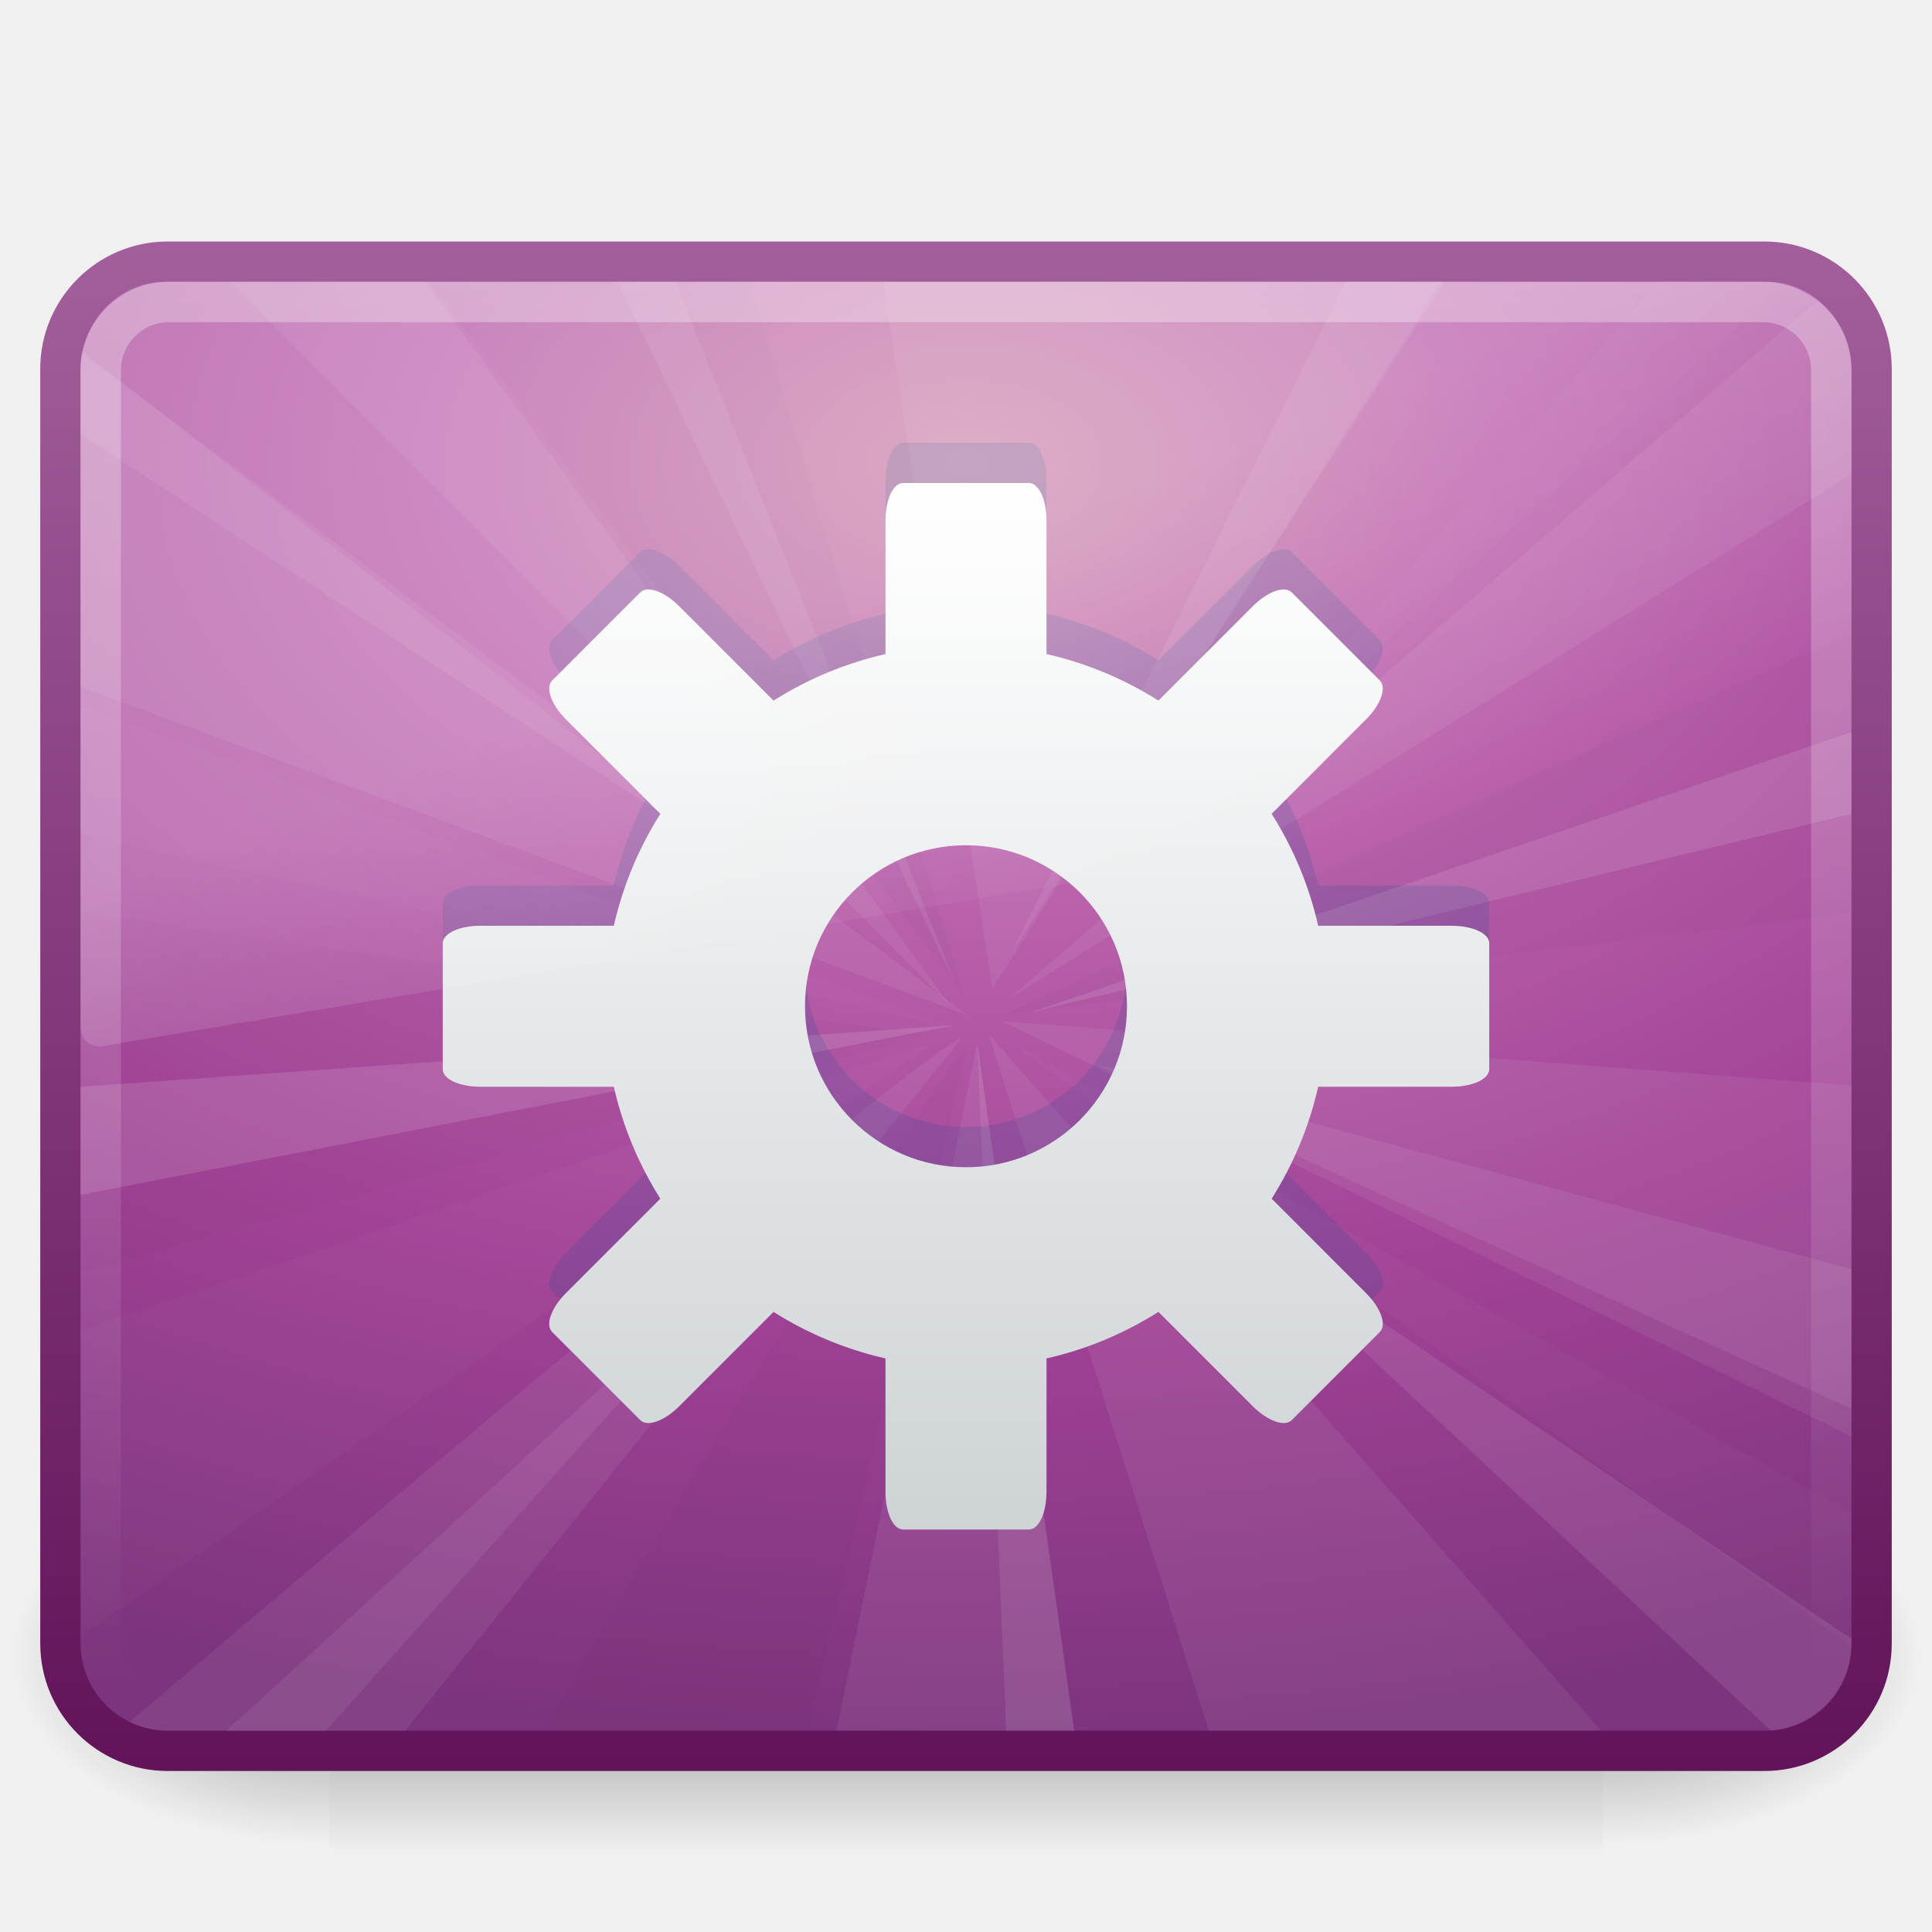
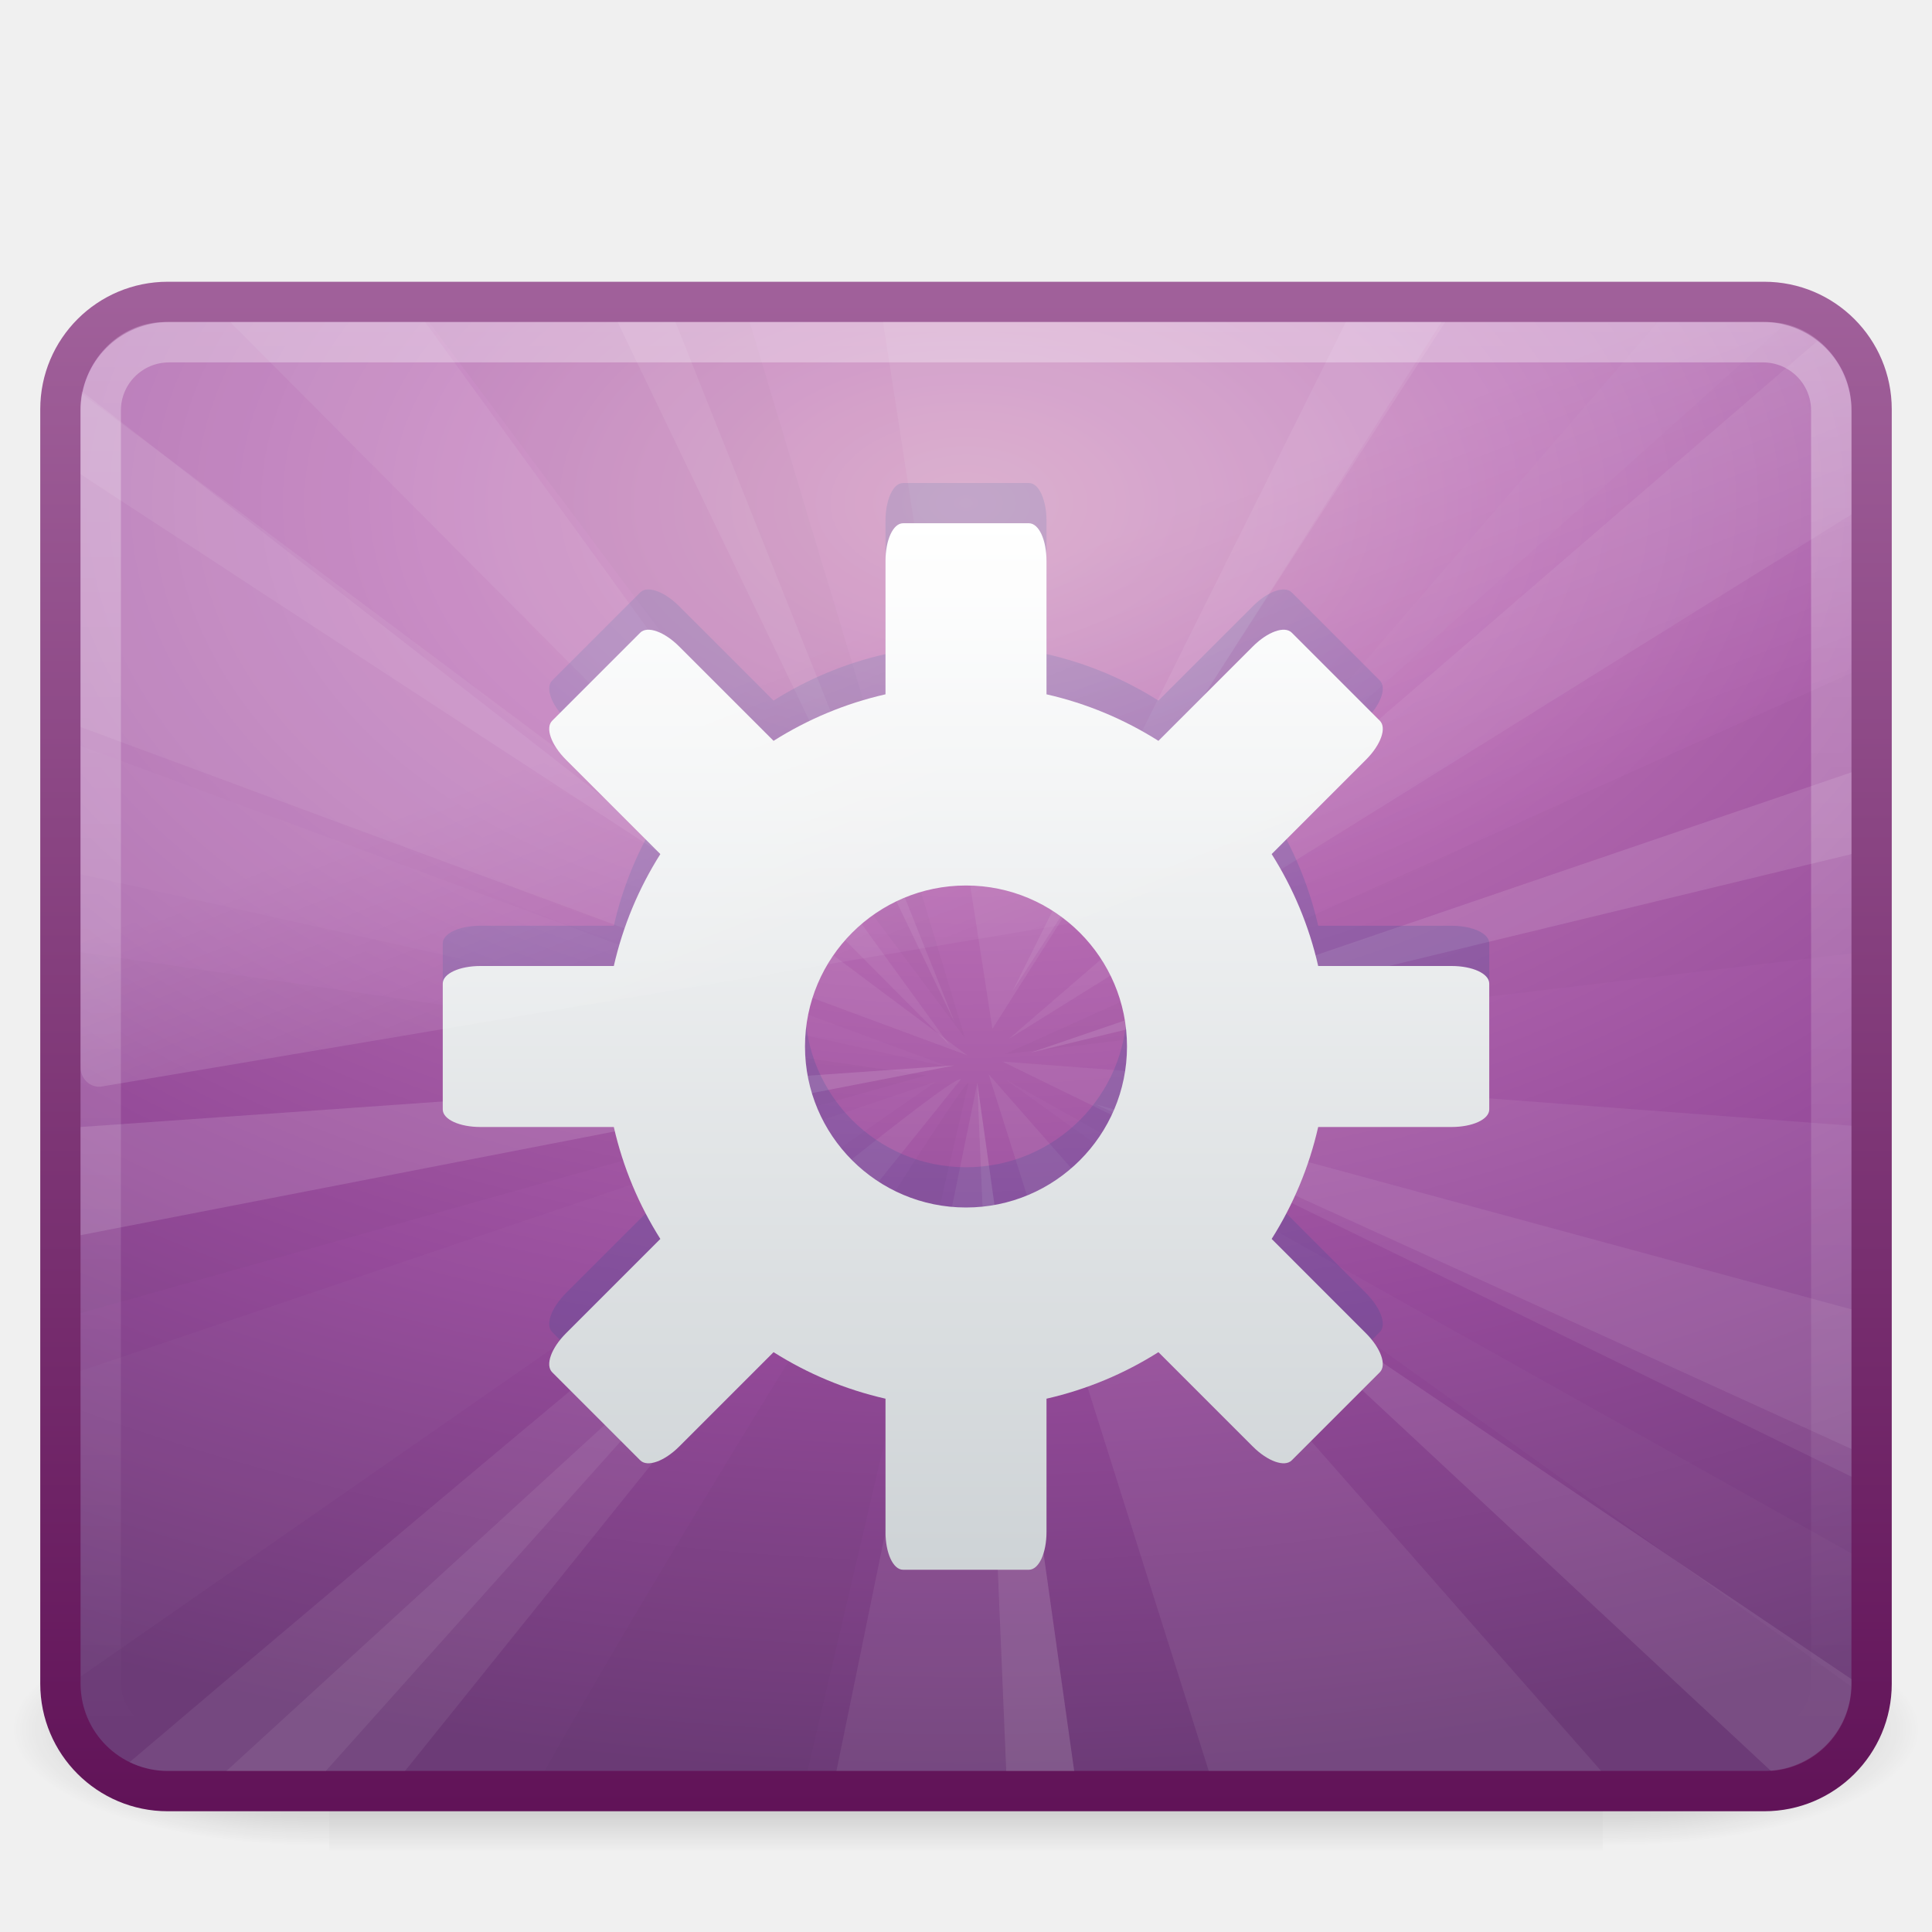
- <svg xmlns="http://www.w3.org/2000/svg" xmlns:xlink="http://www.w3.org/1999/xlink" version="1.0" width="48" height="48" id="svg3588">
-   <defs id="defs3590">
-     <radialGradient cx="605.714" cy="486.648" r="117.143" fx="605.714" fy="486.648" id="radialGradient3409" xlink:href="#linearGradient5060" gradientUnits="userSpaceOnUse" gradientTransform="matrix(-2.774389,0,0,1.969706,112.7623,-872.8854)" />
+ <svg xmlns="http://www.w3.org/2000/svg" xmlns:xlink="http://www.w3.org/1999/xlink" version="1.0" width="48" height="48" id="svg2836">
+   <defs id="defs2838">
+     <radialGradient cx="605.714" cy="486.648" r="117.143" fx="605.714" fy="486.648" id="radialGradient2834" xlink:href="#linearGradient5060" gradientUnits="userSpaceOnUse" gradientTransform="matrix(-2.774389,0,0,1.969706,112.7623,-872.8854)" />
    <linearGradient id="linearGradient5060">
      <stop id="stop5062" style="stop-color:#000000;stop-opacity:1" offset="0" />
      <stop id="stop5064" style="stop-color:#000000;stop-opacity:0" offset="1" />
    </linearGradient>
-     <radialGradient cx="605.714" cy="486.648" r="117.143" fx="605.714" fy="486.648" id="radialGradient3407" xlink:href="#linearGradient5060" gradientUnits="userSpaceOnUse" gradientTransform="matrix(2.774389,0,0,1.969706,-1891.633,-872.8854)" />
+     <radialGradient cx="605.714" cy="486.648" r="117.143" fx="605.714" fy="486.648" id="radialGradient2832" xlink:href="#linearGradient5060" gradientUnits="userSpaceOnUse" gradientTransform="matrix(2.774389,0,0,1.969706,-1891.633,-872.8854)" />
    <linearGradient id="linearGradient5048">
      <stop id="stop5050" style="stop-color:#000000;stop-opacity:0" offset="0" />
      <stop id="stop5056" style="stop-color:#000000;stop-opacity:1" offset="0.5" />
      <stop id="stop5052" style="stop-color:#000000;stop-opacity:0" offset="1" />
    </linearGradient>
-     <linearGradient x1="302.857" y1="366.648" x2="302.857" y2="609.505" id="linearGradient3405" xlink:href="#linearGradient5048" gradientUnits="userSpaceOnUse" gradientTransform="matrix(2.774389,0,0,1.969706,-1892.179,-872.8854)" />
+     <linearGradient x1="302.857" y1="366.648" x2="302.857" y2="609.505" id="linearGradient2830" xlink:href="#linearGradient5048" gradientUnits="userSpaceOnUse" gradientTransform="matrix(2.774389,0,0,1.969706,-1892.179,-872.8854)" />
    <linearGradient id="linearGradient3332-412-419">
-       <stop id="stop2554" style="stop-color:#621359;stop-opacity:1" offset="0" />
-       <stop id="stop2556" style="stop-color:#a35f9c;stop-opacity:1" offset="1" />
+       <stop id="stop2554" style="stop-color:#611358;stop-opacity:1" offset="0" />
+       <stop id="stop2556" style="stop-color:#a1619b;stop-opacity:1" offset="1" />
    </linearGradient>
-     <linearGradient x1="10.014" y1="44.96" x2="10.014" y2="2.876" id="linearGradient2489" xlink:href="#linearGradient3332-412-419" gradientUnits="userSpaceOnUse" gradientTransform="matrix(0.9574517,0,0,0.9034707,1.021178,3.305629)" />
+     <linearGradient x1="10.014" y1="44.96" x2="10.014" y2="2.876" id="linearGradient2824" xlink:href="#linearGradient3332-412-419" gradientUnits="userSpaceOnUse" gradientTransform="matrix(0.9574517,0,0,0.9034707,1.021178,4.30563)" />
    <linearGradient id="linearGradient3242-593-605">
-       <stop id="stop2544" style="stop-color:#d393b3;stop-opacity:1" offset="0" />
-       <stop id="stop2546" style="stop-color:#c06ab1;stop-opacity:1" offset="0.262" />
-       <stop id="stop2548" style="stop-color:#a24297;stop-opacity:1" offset="0.661" />
-       <stop id="stop2550" style="stop-color:#7d347e;stop-opacity:1" offset="1" />
+       <stop id="stop2544" style="stop-color:#d196bf;stop-opacity:1" offset="0" />
+       <stop id="stop2546" style="stop-color:#bb70b6;stop-opacity:1" offset="0.262" />
+       <stop id="stop2548" style="stop-color:#954a9a;stop-opacity:1" offset="0.661" />
+       <stop id="stop2550" style="stop-color:#6c3b77;stop-opacity:1" offset="1" />
    </linearGradient>
-     <radialGradient cx="1.081" cy="10.166" r="23" fx="1.081" fy="10.166" id="radialGradient2487" xlink:href="#linearGradient3242-593-605" gradientUnits="userSpaceOnUse" gradientTransform="matrix(9.0032595e-8,1.376812,-2.236333,6.2197622e-8,46.73423,10.00955)" />
+     <radialGradient cx="1.081" cy="10.166" r="23" fx="1.081" fy="10.166" id="radialGradient2822" xlink:href="#linearGradient3242-593-605" gradientUnits="userSpaceOnUse" gradientTransform="matrix(9.0032595e-8,1.376812,-2.236333,6.2197622e-8,46.73423,11.00955)" />
    <linearGradient id="linearGradient2238">
      <stop id="stop2240" style="stop-color:#ffffff;stop-opacity:1" offset="0" />
      <stop id="stop2242" style="stop-color:#ffffff;stop-opacity:0" offset="1" />
    </linearGradient>
-     <linearGradient x1="12.579" y1="-7.807" x2="12.579" y2="41.827" id="linearGradient2455" xlink:href="#linearGradient2238" gradientUnits="userSpaceOnUse" gradientTransform="matrix(0.9546411,0,0,0.8965269,1.087456,4.385243)" />
+     <linearGradient x1="12.579" y1="-7.807" x2="12.579" y2="41.827" id="linearGradient2793" xlink:href="#linearGradient2238" gradientUnits="userSpaceOnUse" gradientTransform="matrix(0.9546411,0,0,0.8965269,1.087456,5.385244)" />
    <linearGradient id="linearGradient3202">
      <stop id="stop3204" style="stop-color:#ffffff;stop-opacity:1" offset="0" />
      <stop id="stop3206" style="stop-color:#ced3d6;stop-opacity:1" offset="1" />
    </linearGradient>
-     <linearGradient x1="24.289" y1="13.998" x2="24.289" y2="40.002" id="linearGradient2451" xlink:href="#linearGradient3202" gradientUnits="userSpaceOnUse" gradientTransform="translate(0,-1.999996)" />
+     <linearGradient x1="24.289" y1="13.998" x2="24.289" y2="40.002" id="linearGradient2789" xlink:href="#linearGradient3202" gradientUnits="userSpaceOnUse" gradientTransform="translate(0,-0.9999948)" />
    <linearGradient id="linearGradient8265-821-176-38-919-66-249">
      <stop id="stop2687" style="stop-color:#ffffff;stop-opacity:1" offset="0" />
      <stop id="stop2689" style="stop-color:#ffffff;stop-opacity:0" offset="1" />
    </linearGradient>
-     <linearGradient x1="16.626" y1="15.298" x2="20.055" y2="24.628" id="linearGradient2458" xlink:href="#linearGradient8265-821-176-38-919-66-249" gradientUnits="userSpaceOnUse" gradientTransform="matrix(0.9578231,0,0,1.018283,1.012245,0.9221259)" />
+     <linearGradient x1="16.626" y1="15.298" x2="20.055" y2="24.628" id="linearGradient2786" xlink:href="#linearGradient8265-821-176-38-919-66-249" gradientUnits="userSpaceOnUse" gradientTransform="matrix(0.9578231,0,0,1.018283,1.012245,1.922127)" />
  </defs>
  <g id="layer1">
-     <g transform="matrix(2.3621214e-2,0,0,2.0082207e-2,45.00955,39.41986)" id="g2546">
-       <rect width="1339.633" height="478.357" x="-1559.252" y="-150.697" id="rect2512" style="opacity:0.402;fill:url(#linearGradient3405);fill-opacity:1;fill-rule:nonzero;stroke:none;stroke-width:1;stroke-linecap:round;stroke-linejoin:miter;marker:none;marker-start:none;marker-mid:none;marker-end:none;stroke-miterlimit:4;stroke-dasharray:none;stroke-dashoffset:0;stroke-opacity:1;visibility:visible;display:inline;overflow:visible" />
-       <path d="M -219.619,-150.68 C -219.619,-150.68 -219.619,327.65 -219.619,327.65 C -76.745,328.551 125.781,220.481 125.781,88.454 C 125.781,-43.572 -33.655,-150.68 -219.619,-150.68 z" id="path2514" style="opacity:0.402;fill:url(#radialGradient3407);fill-opacity:1;fill-rule:nonzero;stroke:none;stroke-width:1;stroke-linecap:round;stroke-linejoin:miter;marker:none;marker-start:none;marker-mid:none;marker-end:none;stroke-miterlimit:4;stroke-dasharray:none;stroke-dashoffset:0;stroke-opacity:1;visibility:visible;display:inline;overflow:visible" />
-       <path d="M -1559.252,-150.68 C -1559.252,-150.68 -1559.252,327.65 -1559.252,327.65 C -1702.127,328.551 -1904.652,220.481 -1904.652,88.454 C -1904.652,-43.572 -1745.216,-150.68 -1559.252,-150.68 z" id="path2516" style="opacity:0.402;fill:url(#radialGradient3409);fill-opacity:1;fill-rule:nonzero;stroke:none;stroke-width:1;stroke-linecap:round;stroke-linejoin:miter;marker:none;marker-start:none;marker-mid:none;marker-end:none;stroke-miterlimit:4;stroke-dasharray:none;stroke-dashoffset:0;stroke-opacity:1;visibility:visible;display:inline;overflow:visible" />
+     <g transform="matrix(2.3621214e-2,0,0,1.2542929e-2,45.00955,41.89018)" id="g2546">
+       <rect width="1339.633" height="478.357" x="-1559.252" y="-150.697" id="rect2512" style="opacity:0.402;fill:url(#linearGradient2830);fill-opacity:1;fill-rule:nonzero;stroke:none;stroke-width:1;stroke-linecap:round;stroke-linejoin:miter;marker:none;marker-start:none;marker-mid:none;marker-end:none;stroke-miterlimit:4;stroke-dasharray:none;stroke-dashoffset:0;stroke-opacity:1;visibility:visible;display:inline;overflow:visible" />
+       <path d="M -219.619,-150.68 C -219.619,-150.68 -219.619,327.65 -219.619,327.65 C -76.745,328.551 125.781,220.481 125.781,88.454 C 125.781,-43.572 -33.655,-150.68 -219.619,-150.68 z" id="path2514" style="opacity:0.402;fill:url(#radialGradient2832);fill-opacity:1;fill-rule:nonzero;stroke:none;stroke-width:1;stroke-linecap:round;stroke-linejoin:miter;marker:none;marker-start:none;marker-mid:none;marker-end:none;stroke-miterlimit:4;stroke-dasharray:none;stroke-dashoffset:0;stroke-opacity:1;visibility:visible;display:inline;overflow:visible" />
+       <path d="M -1559.252,-150.68 C -1559.252,-150.68 -1559.252,327.65 -1559.252,327.65 C -1702.127,328.551 -1904.652,220.481 -1904.652,88.454 C -1904.652,-43.572 -1745.216,-150.68 -1559.252,-150.68 z" id="path2516" style="opacity:0.402;fill:url(#radialGradient2834);fill-opacity:1;fill-rule:nonzero;stroke:none;stroke-width:1;stroke-linecap:round;stroke-linejoin:miter;marker:none;marker-start:none;marker-mid:none;marker-end:none;stroke-miterlimit:4;stroke-dasharray:none;stroke-dashoffset:0;stroke-opacity:1;visibility:visible;display:inline;overflow:visible" />
    </g>
-     <rect width="44.998" height="36.998" rx="2.666" ry="2.666" x="1.501" y="6.501" id="rect2551" style="fill:url(#radialGradient2487);fill-opacity:1;fill-rule:evenodd;stroke:url(#linearGradient2489);stroke-width:1.002;stroke-linecap:round;stroke-linejoin:round;stroke-miterlimit:4;stroke-dasharray:none;stroke-dashoffset:0;stroke-opacity:1" />
-     <g id="g3503">
+     <rect width="44.998" height="36.998" rx="2.666" ry="2.666" x="1.501" y="7.501" id="rect2551" style="fill:url(#radialGradient2822);fill-opacity:1;fill-rule:evenodd;stroke:url(#linearGradient2824);stroke-width:1.002;stroke-linecap:round;stroke-linejoin:round;stroke-miterlimit:4;stroke-dasharray:none;stroke-dashoffset:0;stroke-opacity:1" />
+     <g transform="translate(0,1.000001)" id="g3503">
      <path d="M 5.719,7 L 23.594,24.969 L 10.562,7 L 5.719,7 z" id="path13905" style="opacity:0.071;fill:#eeeeec;fill-rule:evenodd;stroke:none;stroke-width:1px;stroke-linecap:butt;stroke-linejoin:miter;stroke-opacity:1;display:inline" />
      <path d="M 45.156,7.469 L 25.062,24.812 L 46,11.781 L 46,9.156 C 46,8.456 45.669,7.864 45.156,7.469 z" id="path13907" style="opacity:0.071;fill:#eeeeec;fill-rule:evenodd;stroke:none;stroke-width:1px;stroke-linecap:butt;stroke-linejoin:miter;stroke-opacity:1;display:inline" />
      <path d="M 24.906,25.375 L 46,35.688 L 46,26.969 L 24.906,25.375 z" id="path13909" style="opacity:0.071;fill:#eeeeec;fill-rule:evenodd;stroke:none;stroke-width:1px;stroke-linecap:butt;stroke-linejoin:miter;stroke-opacity:1;display:inline" />
      <path d="M 24.562,25.688 L 30.031,43 L 39.781,43 L 24.562,25.688 z" id="path13911" style="opacity:0.071;fill:#eeeeec;fill-rule:evenodd;stroke:none;stroke-width:1px;stroke-linecap:butt;stroke-linejoin:miter;stroke-opacity:1;display:inline" />
      <path d="M 23.875,25.812 C 23.464,25.665 9.951,37.061 3.219,42.781 C 3.504,42.919 3.817,43 4.156,43 L 10.062,43 L 23.875,25.812 z" id="path13913" style="opacity:0.071;fill:#eeeeec;fill-rule:evenodd;stroke:none;stroke-width:1px;stroke-linecap:butt;stroke-linejoin:miter;stroke-opacity:1;display:inline" />
      <path d="M 2,22.656 L 2,31.625 L 23,25.719 L 2,22.656 z" id="path13915" style="opacity:0.021;fill:#000000;fill-opacity:1;fill-rule:evenodd;stroke:none;stroke-width:1px;stroke-linecap:butt;stroke-linejoin:miter;marker:none;marker-start:none;marker-mid:none;marker-end:none;stroke-miterlimit:4;stroke-dasharray:none;stroke-dashoffset:0;stroke-opacity:1;visibility:visible;display:inline;overflow:visible;enable-background:accumulate" />
      <path d="M 2.031,8.781 C 2.01,8.904 2,9.028 2,9.156 L 2,17.062 L 24.031,25.219 L 2.031,8.781 z" id="path13917" style="opacity:0.071;fill:#eeeeec;fill-rule:evenodd;stroke:none;stroke-width:1px;stroke-linecap:butt;stroke-linejoin:miter;stroke-opacity:1;display:inline" />
      <path d="M 21.938,7 L 24.656,24.562 L 35.812,7 L 21.938,7 z" id="path13919" style="opacity:0.071;fill:#eeeeec;fill-rule:evenodd;stroke:none;stroke-width:1px;stroke-linecap:butt;stroke-linejoin:miter;stroke-opacity:1;display:inline" />
      <path d="M 24.281,25.906 L 20.781,43 L 26.688,43 L 24.281,25.906 z" id="path13921" style="opacity:0.071;fill:#eeeeec;fill-rule:evenodd;stroke:none;stroke-width:1px;stroke-linecap:butt;stroke-linejoin:miter;stroke-opacity:1;display:inline" />
      <path d="M 10.656,7 L 23.969,24.781 L 18.625,7 L 10.656,7 z" id="path13923" style="opacity:0.021;fill:#000000;fill-opacity:1;fill-rule:evenodd;stroke:none;stroke-width:1px;stroke-linecap:butt;stroke-linejoin:miter;stroke-opacity:1;display:inline" />
      <path d="M 41.188,7 L 30.188,19.75 L 44.344,7.062 C 44.182,7.024 44.018,7 43.844,7 L 41.188,7 z" id="path13925" style="opacity:0.021;fill:#ffffff;fill-opacity:1;fill-rule:evenodd;stroke:none;stroke-width:1px;stroke-linecap:butt;stroke-linejoin:miter;stroke-opacity:1;display:inline" />
      <path d="M 46,15.719 L 24.969,25.188 L 46,22.688 L 46,15.719 z" id="path13927" style="opacity:0.021;fill:#000000;fill-opacity:1;fill-rule:evenodd;stroke:none;stroke-width:1px;stroke-linecap:butt;stroke-linejoin:miter;marker:none;marker-start:none;marker-mid:none;marker-end:none;stroke-miterlimit:4;stroke-dasharray:none;stroke-dashoffset:0;stroke-opacity:1;visibility:visible;display:inline;overflow:visible;enable-background:accumulate" />
      <path d="M 24.969,25.812 L 46,40.906 C 46.001,40.885 46,40.865 46,40.844 L 46,37.594 L 24.969,25.812 z" id="path13929" style="opacity:0.021;fill:#ffffff;fill-opacity:1;fill-rule:evenodd;stroke:none;stroke-width:1px;stroke-linecap:butt;stroke-linejoin:miter;stroke-opacity:1;display:inline" />
      <path d="M 24.062,25.906 C 23.928,25.762 16.769,37.212 13.531,43 L 20.062,43 L 24.062,25.906 z" id="path13931" style="opacity:0.021;fill:#000000;fill-opacity:1;fill-rule:evenodd;stroke:none;stroke-width:1px;stroke-linecap:butt;stroke-linejoin:miter;marker:none;marker-start:none;marker-mid:none;marker-end:none;stroke-miterlimit:4;stroke-dasharray:none;stroke-dashoffset:0;stroke-opacity:1;visibility:visible;display:inline;overflow:visible;enable-background:accumulate" />
      <path d="M 23.25,25.875 L 2,33.062 L 2,40.656 L 23.25,25.875 z" id="path13933" style="opacity:0.021;fill:#ffffff;fill-opacity:1;fill-rule:evenodd;stroke:none;stroke-width:1px;stroke-linecap:butt;stroke-linejoin:miter;stroke-opacity:1;display:inline" />
      <path d="M 2,17.531 L 2,20.719 L 23.656,25.531 L 2,17.531 z" id="path13935" style="opacity:0.021;fill:#ffffff;fill-opacity:1;fill-rule:evenodd;stroke:none;stroke-width:1px;stroke-linecap:butt;stroke-linejoin:miter;stroke-opacity:1;display:inline" />
      <path d="M 15.344,7 L 23.719,24.406 L 16.781,7 L 15.344,7 z" id="path13937" style="opacity:0.071;fill:#ffffff;fill-opacity:1;fill-rule:evenodd;stroke:none;stroke-width:1px;stroke-linecap:butt;stroke-linejoin:miter;stroke-opacity:1;display:inline" />
      <path d="M 46,18.188 L 25.594,25.156 L 46,20.219 L 46,18.188 z" id="path13939" style="opacity:0.111;fill:#ffffff;fill-opacity:1;fill-rule:evenodd;stroke:none;stroke-width:1px;stroke-linecap:butt;stroke-linejoin:miter;stroke-opacity:1;display:inline" />
      <path d="M 23.719,25.469 L 2,27 L 2,29.688 L 23.719,25.469 z" id="path13941" style="opacity:0.128;fill:#ffffff;fill-opacity:1;fill-rule:evenodd;stroke:none;stroke-width:1px;stroke-linecap:butt;stroke-linejoin:miter;stroke-opacity:1;display:inline" />
      <path d="M 19.219,30.562 L 5.625,43 L 8.094,43 L 19.219,30.562 z" id="path13943" style="opacity:0.07;fill:#ffffff;fill-opacity:1;fill-rule:evenodd;stroke:none;stroke-width:1px;stroke-linecap:butt;stroke-linejoin:miter;stroke-opacity:1;display:inline" />
      <path d="M 29.844,29.812 L 44,43 C 45.125,42.919 46,41.99 46,40.844 L 46,40.719 L 29.844,29.812 z" id="path13945" style="opacity:0.093;fill:#ffffff;fill-opacity:1;fill-rule:evenodd;stroke:none;stroke-width:1px;stroke-linecap:butt;stroke-linejoin:miter;stroke-opacity:1;display:inline" />
      <path d="M 27.219,26.438 L 46,35 L 46,31.531 L 27.219,26.438 z" id="path13947" style="opacity:0.071;fill:#ffffff;fill-opacity:1;fill-rule:evenodd;stroke:none;stroke-width:1px;stroke-linecap:butt;stroke-linejoin:miter;stroke-opacity:1;display:inline" />
      <path d="M 2.031,8.719 C 2.002,8.86 2,9.006 2,9.156 L 2,10.781 L 18.688,21.688 L 2.031,8.719 z" id="path13949" style="opacity:0.067;fill:#ffffff;fill-opacity:1;fill-rule:evenodd;stroke:none;stroke-width:1px;stroke-linecap:butt;stroke-linejoin:miter;stroke-opacity:1;display:inline" />
      <path d="M 33.438,7 L 25.156,23.625 L 35.906,7 L 33.438,7 z" id="path13951" style="opacity:0.073;fill:#ffffff;fill-opacity:1;fill-rule:evenodd;stroke:none;stroke-width:1px;stroke-linecap:butt;stroke-linejoin:miter;stroke-opacity:1;display:inline" />
      <path d="M 24.281,25.906 L 25,43 L 26.688,43 L 24.281,25.906 z" id="path9905" style="opacity:0.101;fill:#eeeeec;fill-rule:evenodd;stroke:none;stroke-width:1px;stroke-linecap:butt;stroke-linejoin:miter;stroke-opacity:1;display:inline" />
    </g>
-     <rect width="42.996" height="34.996" rx="1.696" ry="1.696" x="2.502" y="7.502" id="rect2556" style="opacity:0.4;fill:none;fill-opacity:1;fill-rule:evenodd;stroke:url(#linearGradient2455);stroke-width:1.004;stroke-linecap:round;stroke-linejoin:round;stroke-miterlimit:4;stroke-dasharray:none;stroke-dashoffset:0;stroke-opacity:1" />
-     <path d="M 22.437,11 C 22.188,11 22,11.416 22,11.938 L 22,15.25 C 20.995,15.479 20.065,15.872 19.219,16.406 L 16.875,14.063 C 16.506,13.693 16.083,13.542 15.906,13.719 L 13.719,15.906 C 13.542,16.083 13.693,16.506 14.062,16.875 L 16.406,19.219 C 15.872,20.065 15.479,20.995 15.25,22 L 11.937,22 C 11.416,22 11,22.188 11,22.438 L 11,25.563 C 11,25.812 11.416,26 11.937,26 L 15.25,26 C 15.479,27.005 15.872,27.935 16.406,28.781 L 14.062,31.125 C 13.693,31.494 13.542,31.917 13.719,32.094 L 15.906,34.281 C 19.437,30.822 28.221,30.093 32.094,34.281 L 34.281,32.094 C 34.458,31.917 34.307,31.494 33.937,31.125 L 31.594,28.781 C 32.128,27.935 32.521,27.005 32.75,26 L 36.062,26 C 36.584,26 37,25.812 37,25.563 L 37,22.438 C 37,22.188 36.584,22 36.062,22 L 32.75,22 C 32.521,20.995 32.128,20.065 31.594,19.219 L 33.937,16.875 C 34.307,16.506 34.458,16.083 34.281,15.906 L 32.094,13.719 C 31.917,13.542 31.494,13.693 31.125,14.063 L 28.781,16.406 C 27.935,15.872 27.005,15.479 26,15.25 L 26,11.938 C 26,11.416 25.812,11 25.562,11 L 22.437,11 z M 24,20 C 26.208,20 28,21.792 28,24 C 28,26.208 26.208,28 24,28 C 21.792,28 20,26.208 20,24 C 20,21.792 21.792,20 24,20 z" id="rect3594" style="opacity:0.15;fill:#004c8f;fill-opacity:1;fill-rule:nonzero;stroke:none;stroke-width:0.5;stroke-linecap:square;stroke-linejoin:round;marker:none;marker-start:none;marker-mid:none;marker-end:none;stroke-miterlimit:4;stroke-dashoffset:0;stroke-opacity:1;visibility:visible;display:inline;overflow:visible;enable-background:accumulate" />
-     <path d="M 22.437,12 C 22.188,12 22,12.416 22,12.938 L 22,16.25 C 20.995,16.479 20.065,16.872 19.219,17.406 L 16.875,15.062 C 16.506,14.693 16.083,14.542 15.906,14.719 L 13.719,16.906 C 13.542,17.083 13.693,17.506 14.062,17.875 L 16.406,20.219 C 15.872,21.065 15.479,21.995 15.25,23 L 11.937,23 C 11.416,23 11,23.188 11,23.438 L 11,26.562 C 11,26.812 11.416,27 11.937,27 L 15.25,27 C 15.479,28.005 15.872,28.935 16.406,29.781 L 14.062,32.125 C 13.693,32.494 13.542,32.917 13.719,33.094 L 15.906,35.281 C 16.083,35.458 16.506,35.307 16.875,34.938 L 19.219,32.594 C 20.065,33.128 20.995,33.521 22,33.75 L 22,37.062 C 22,37.584 22.188,38 22.437,38 L 25.562,38 C 25.812,38 26,37.584 26,37.062 L 26,33.75 C 27.005,33.521 27.935,33.128 28.781,32.594 L 31.125,34.938 C 31.494,35.307 31.917,35.458 32.094,35.281 L 34.281,33.094 C 34.458,32.917 34.307,32.494 33.937,32.125 L 31.594,29.781 C 32.128,28.935 32.521,28.005 32.75,27 L 36.062,27 C 36.584,27 37,26.812 37,26.562 L 37,23.438 C 37,23.188 36.584,23 36.062,23 L 32.75,23 C 32.521,21.995 32.128,21.065 31.594,20.219 L 33.937,17.875 C 34.307,17.506 34.458,17.083 34.281,16.906 L 32.094,14.719 C 31.917,14.542 31.494,14.693 31.125,15.062 L 28.781,17.406 C 27.935,16.872 27.005,16.479 26,16.25 L 26,12.938 C 26,12.416 25.812,12 25.562,12 L 22.437,12 z M 24,21 C 26.208,21 28,22.792 28,25 C 28,27.208 26.208,29 24,29 C 21.792,29 20,27.208 20,25 C 20,22.792 21.792,21 24,21 z" id="path3625" style="fill:url(#linearGradient2451);fill-opacity:1;fill-rule:nonzero;stroke:none;stroke-width:0.5;stroke-linecap:square;stroke-linejoin:round;marker:none;marker-start:none;marker-mid:none;marker-end:none;stroke-miterlimit:4;stroke-dashoffset:0;stroke-opacity:1;visibility:visible;display:inline;overflow:visible;enable-background:accumulate" />
-     <path d="M 4.095,7 C 2.938,7 2,7.997 2,9.227 L 2,25.52 C 2.003,25.657 2.059,25.787 2.156,25.877 C 2.253,25.968 2.381,26.012 2.509,25.997 L 45.611,18.742 C 45.833,18.705 45.997,18.503 46,18.265 L 46,9.227 C 46,7.997 45.062,7 43.905,7 L 4.095,7 z" id="path3333" style="opacity:0.2;fill:url(#linearGradient2458);fill-opacity:1;fill-rule:evenodd;stroke:none;stroke-width:1.002;stroke-linecap:round;stroke-linejoin:round;stroke-miterlimit:4;stroke-dasharray:none;stroke-dashoffset:0;stroke-opacity:1" />
+     <rect width="42.996" height="34.996" rx="1.696" ry="1.696" x="2.502" y="8.502" id="rect2556" style="opacity:0.4;fill:none;fill-opacity:1;fill-rule:evenodd;stroke:url(#linearGradient2793);stroke-width:1.004;stroke-linecap:round;stroke-linejoin:round;stroke-miterlimit:4;stroke-dasharray:none;stroke-dashoffset:0;stroke-opacity:1" />
+     <path d="M 22.437,12 C 22.188,12 22,12.416 22,12.938 L 22,16.25 C 20.995,16.479 20.065,16.872 19.219,17.406 L 16.875,15.063 C 16.506,14.693 16.083,14.542 15.906,14.719 L 13.719,16.906 C 13.542,17.083 13.693,17.506 14.062,17.875 L 16.406,20.219 C 15.872,21.065 15.479,21.995 15.25,23 L 11.937,23 C 11.416,23 11,23.188 11,23.438 L 11,26.563 C 11,26.812 11.416,27 11.937,27 L 15.25,27 C 15.479,28.005 15.872,28.935 16.406,29.781 L 14.062,32.125 C 13.693,32.494 13.542,32.917 13.719,33.094 L 15.906,35.281 C 19.437,31.822 28.221,31.093 32.094,35.281 L 34.281,33.094 C 34.458,32.917 34.307,32.494 33.937,32.125 L 31.594,29.781 C 32.128,28.935 32.521,28.005 32.75,27 L 36.062,27 C 36.584,27 37,26.812 37,26.563 L 37,23.438 C 37,23.188 36.584,23 36.062,23 L 32.75,23 C 32.521,21.995 32.128,21.065 31.594,20.219 L 33.937,17.875 C 34.307,17.506 34.458,17.083 34.281,16.906 L 32.094,14.719 C 31.917,14.542 31.494,14.693 31.125,15.063 L 28.781,17.406 C 27.935,16.872 27.005,16.479 26,16.25 L 26,12.938 C 26,12.416 25.812,12 25.562,12 L 22.437,12 z M 24,21 C 26.208,21 28,22.792 28,25 C 28,27.208 26.208,29 24,29 C 21.792,29 20,27.208 20,25 C 20,22.792 21.792,21 24,21 z" id="rect3594" style="opacity:0.15;fill:#004c8f;fill-opacity:1;fill-rule:nonzero;stroke:none;stroke-width:0.5;stroke-linecap:square;stroke-linejoin:round;marker:none;marker-start:none;marker-mid:none;marker-end:none;stroke-miterlimit:4;stroke-dashoffset:0;stroke-opacity:1;visibility:visible;display:inline;overflow:visible;enable-background:accumulate" />
+     <path d="M 22.437,13 C 22.188,13 22,13.416 22,13.938 L 22,17.25 C 20.995,17.479 20.065,17.872 19.219,18.406 L 16.875,16.063 C 16.506,15.693 16.083,15.542 15.906,15.719 L 13.719,17.906 C 13.542,18.083 13.693,18.506 14.062,18.875 L 16.406,21.219 C 15.872,22.065 15.479,22.995 15.25,24 L 11.937,24 C 11.416,24 11,24.188 11,24.438 L 11,27.563 C 11,27.812 11.416,28 11.937,28 L 15.25,28 C 15.479,29.005 15.872,29.935 16.406,30.781 L 14.062,33.125 C 13.693,33.494 13.542,33.917 13.719,34.094 L 15.906,36.281 C 16.083,36.458 16.506,36.307 16.875,35.938 L 19.219,33.594 C 20.065,34.128 20.995,34.521 22,34.75 L 22,38.063 C 22,38.584 22.188,39 22.437,39 L 25.562,39 C 25.812,39 26,38.584 26,38.063 L 26,34.75 C 27.005,34.521 27.935,34.128 28.781,33.594 L 31.125,35.938 C 31.494,36.307 31.917,36.458 32.094,36.281 L 34.281,34.094 C 34.458,33.917 34.307,33.494 33.937,33.125 L 31.594,30.781 C 32.128,29.935 32.521,29.005 32.75,28 L 36.062,28 C 36.584,28 37,27.812 37,27.563 L 37,24.438 C 37,24.188 36.584,24 36.062,24 L 32.75,24 C 32.521,22.995 32.128,22.065 31.594,21.219 L 33.937,18.875 C 34.307,18.506 34.458,18.083 34.281,17.906 L 32.094,15.719 C 31.917,15.542 31.494,15.693 31.125,16.063 L 28.781,18.406 C 27.935,17.872 27.005,17.479 26,17.25 L 26,13.938 C 26,13.416 25.812,13 25.562,13 L 22.437,13 z M 24,22 C 26.208,22 28,23.792 28,26 C 28,28.208 26.208,30 24,30 C 21.792,30 20,28.208 20,26 C 20,23.792 21.792,22 24,22 z" id="path3625" style="fill:url(#linearGradient2789);fill-opacity:1;fill-rule:nonzero;stroke:none;stroke-width:0.5;stroke-linecap:square;stroke-linejoin:round;marker:none;marker-start:none;marker-mid:none;marker-end:none;stroke-miterlimit:4;stroke-dashoffset:0;stroke-opacity:1;visibility:visible;display:inline;overflow:visible;enable-background:accumulate" />
+     <path d="M 4.095,8 C 2.938,8 2,8.997 2,10.227 L 2,26.52 C 2.003,26.657 2.059,26.787 2.156,26.877 C 2.253,26.968 2.381,27.012 2.509,26.997 L 45.611,19.742 C 45.833,19.705 45.997,19.503 46,19.265 L 46,10.227 C 46,8.997 45.062,8 43.905,8 L 4.095,8 z" id="path3333" style="opacity:0.2;fill:url(#linearGradient2786);fill-opacity:1;fill-rule:evenodd;stroke:none;stroke-width:1.002;stroke-linecap:round;stroke-linejoin:round;stroke-miterlimit:4;stroke-dasharray:none;stroke-dashoffset:0;stroke-opacity:1" />
  </g>
</svg>
